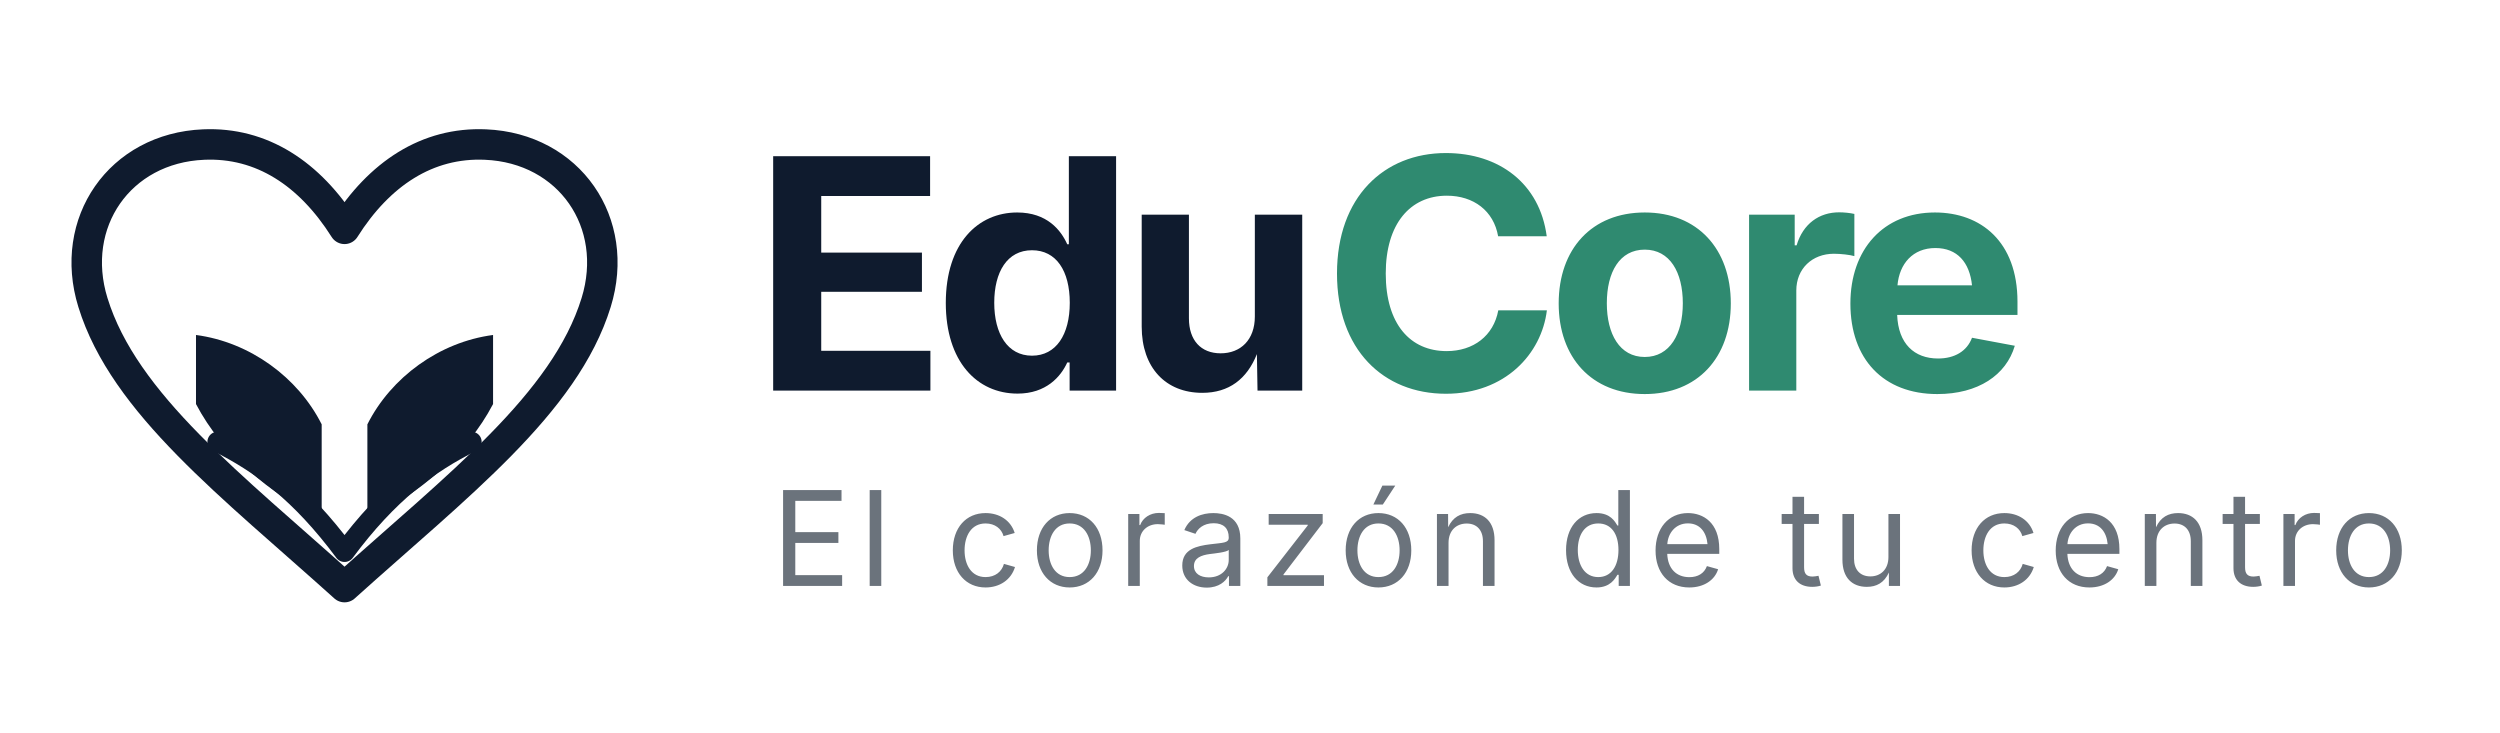
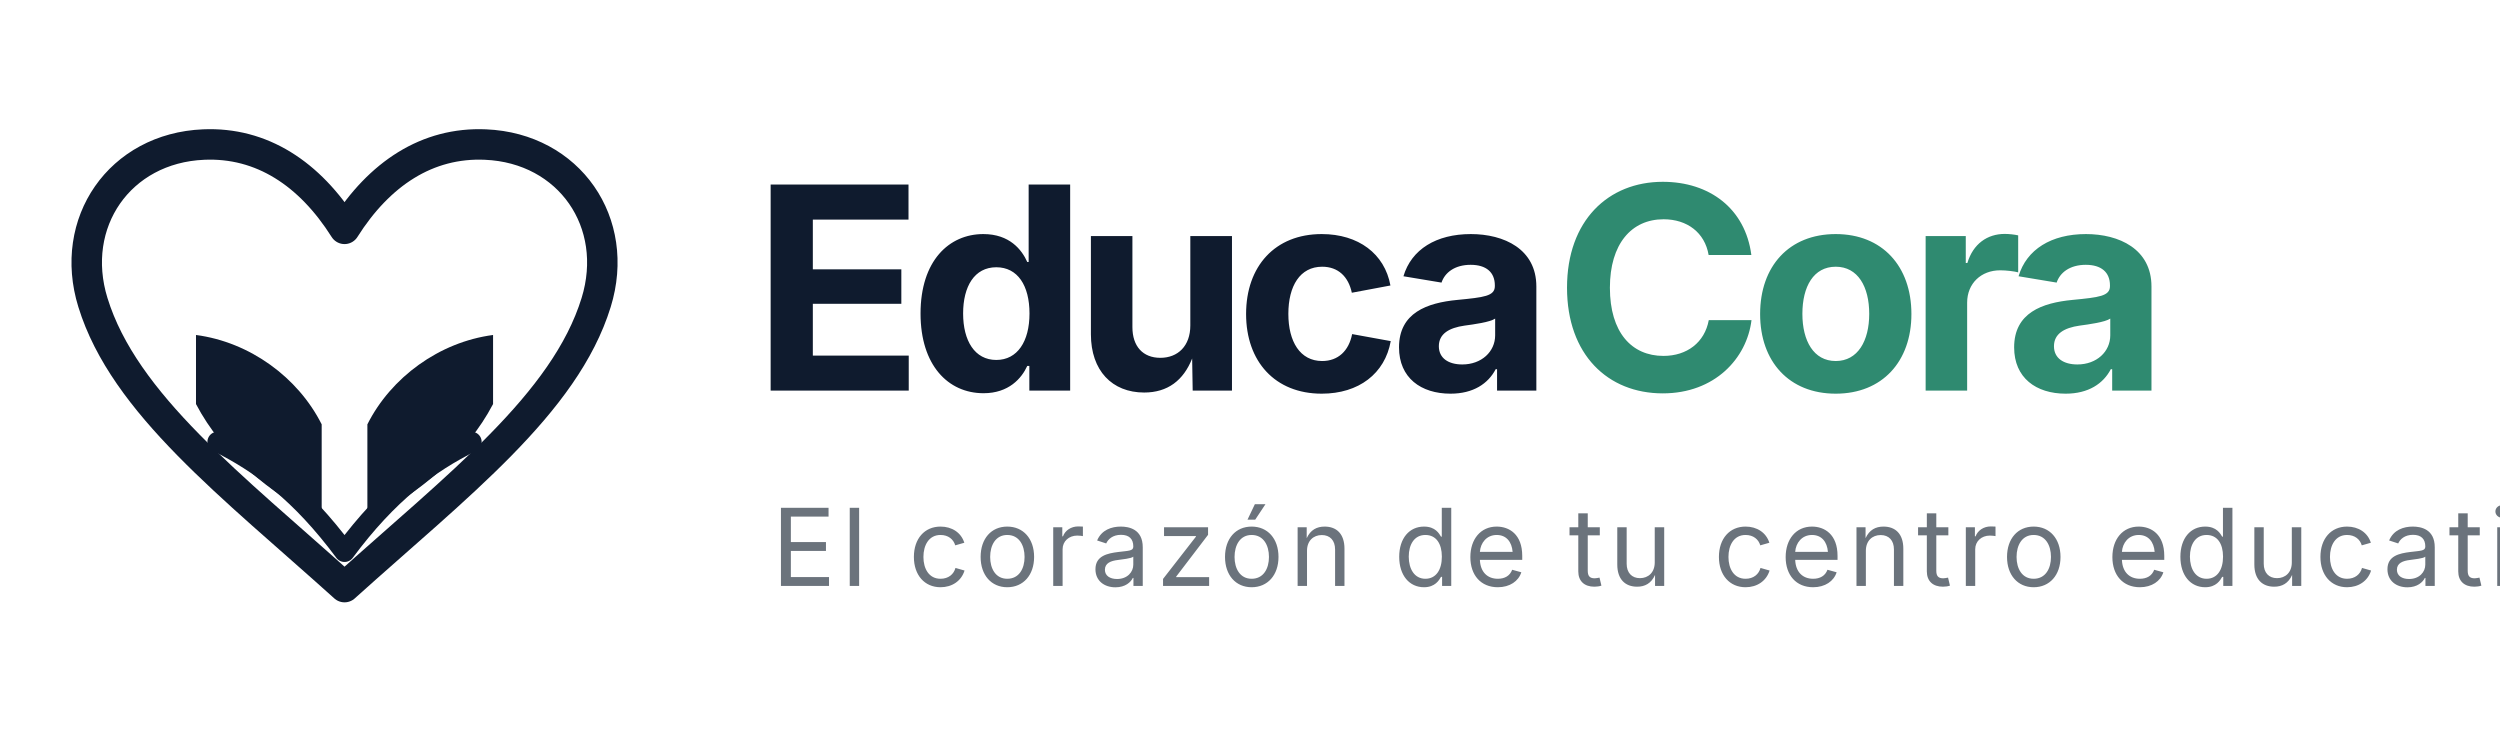
<svg xmlns="http://www.w3.org/2000/svg" width="512" height="150" viewBox="0 0 512 150" fill="none">
  <g transform="translate(4 10) scale(.52)">
    <path d="M128 212C83.7 172.1 41.2 139.8 28.9 99.9C19.2 68.5 39.4 39.1 72.5 37.7C95.4 36.7 114.3 49.2 128 70.9C141.7 49.2 160.6 36.7 183.5 37.7C216.6 39.1 236.8 68.5 227.1 99.9C214.8 139.8 172.3 172.1 128 212Z" stroke="#0F1B2E" stroke-width="12" stroke-linecap="round" stroke-linejoin="round" />
    <path d="M69.5 112.7C90.7 115.5 109.7 129.4 119 147.9V185.7C98.2 174.6 80 159.9 69.5 139.9V112.7Z" fill="#0F1B2E" />
    <path d="M186.5 112.7C165.3 115.5 146.3 129.4 137 147.9V185.7C157.8 174.6 176 159.9 186.5 139.9V112.7Z" fill="#0F1B2E" />
    <path d="M78 154.8C94.7 163.1 110.7 174.8 128 198.1C145.3 174.8 161.3 163.1 178 154.8" stroke="#0F1B2E" stroke-width="8" stroke-linecap="round" stroke-linejoin="round" />
  </g>
-   <text x="154" y="80" fill="#0F1B2E" font-family="Inter, Poppins, Arial, sans-serif" font-size="66" font-weight="700" letter-spacing="-3">Edu<tspan fill="#2F8A70">Core</tspan>
+   <text x="154" y="80" fill="#0F1B2E" font-family="Inter, Poppins, Arial, sans-serif" font-size="58" font-weight="700" letter-spacing="-3">Educa<tspan fill="#2F8A70">Cora</tspan>
  </text>
-   <text x="158" y="120" fill="#6B737C" font-family="Inter, Poppins, Arial, sans-serif" font-size="27" font-weight="400" letter-spacing="1.8">El corazón de tu centro</text>
+   <text x="158" y="120" fill="#6B737C" font-family="Inter, Poppins, Arial, sans-serif" font-size="22" font-weight="400" letter-spacing="1.1">El corazón de tu centro educativo.</text>
</svg>
